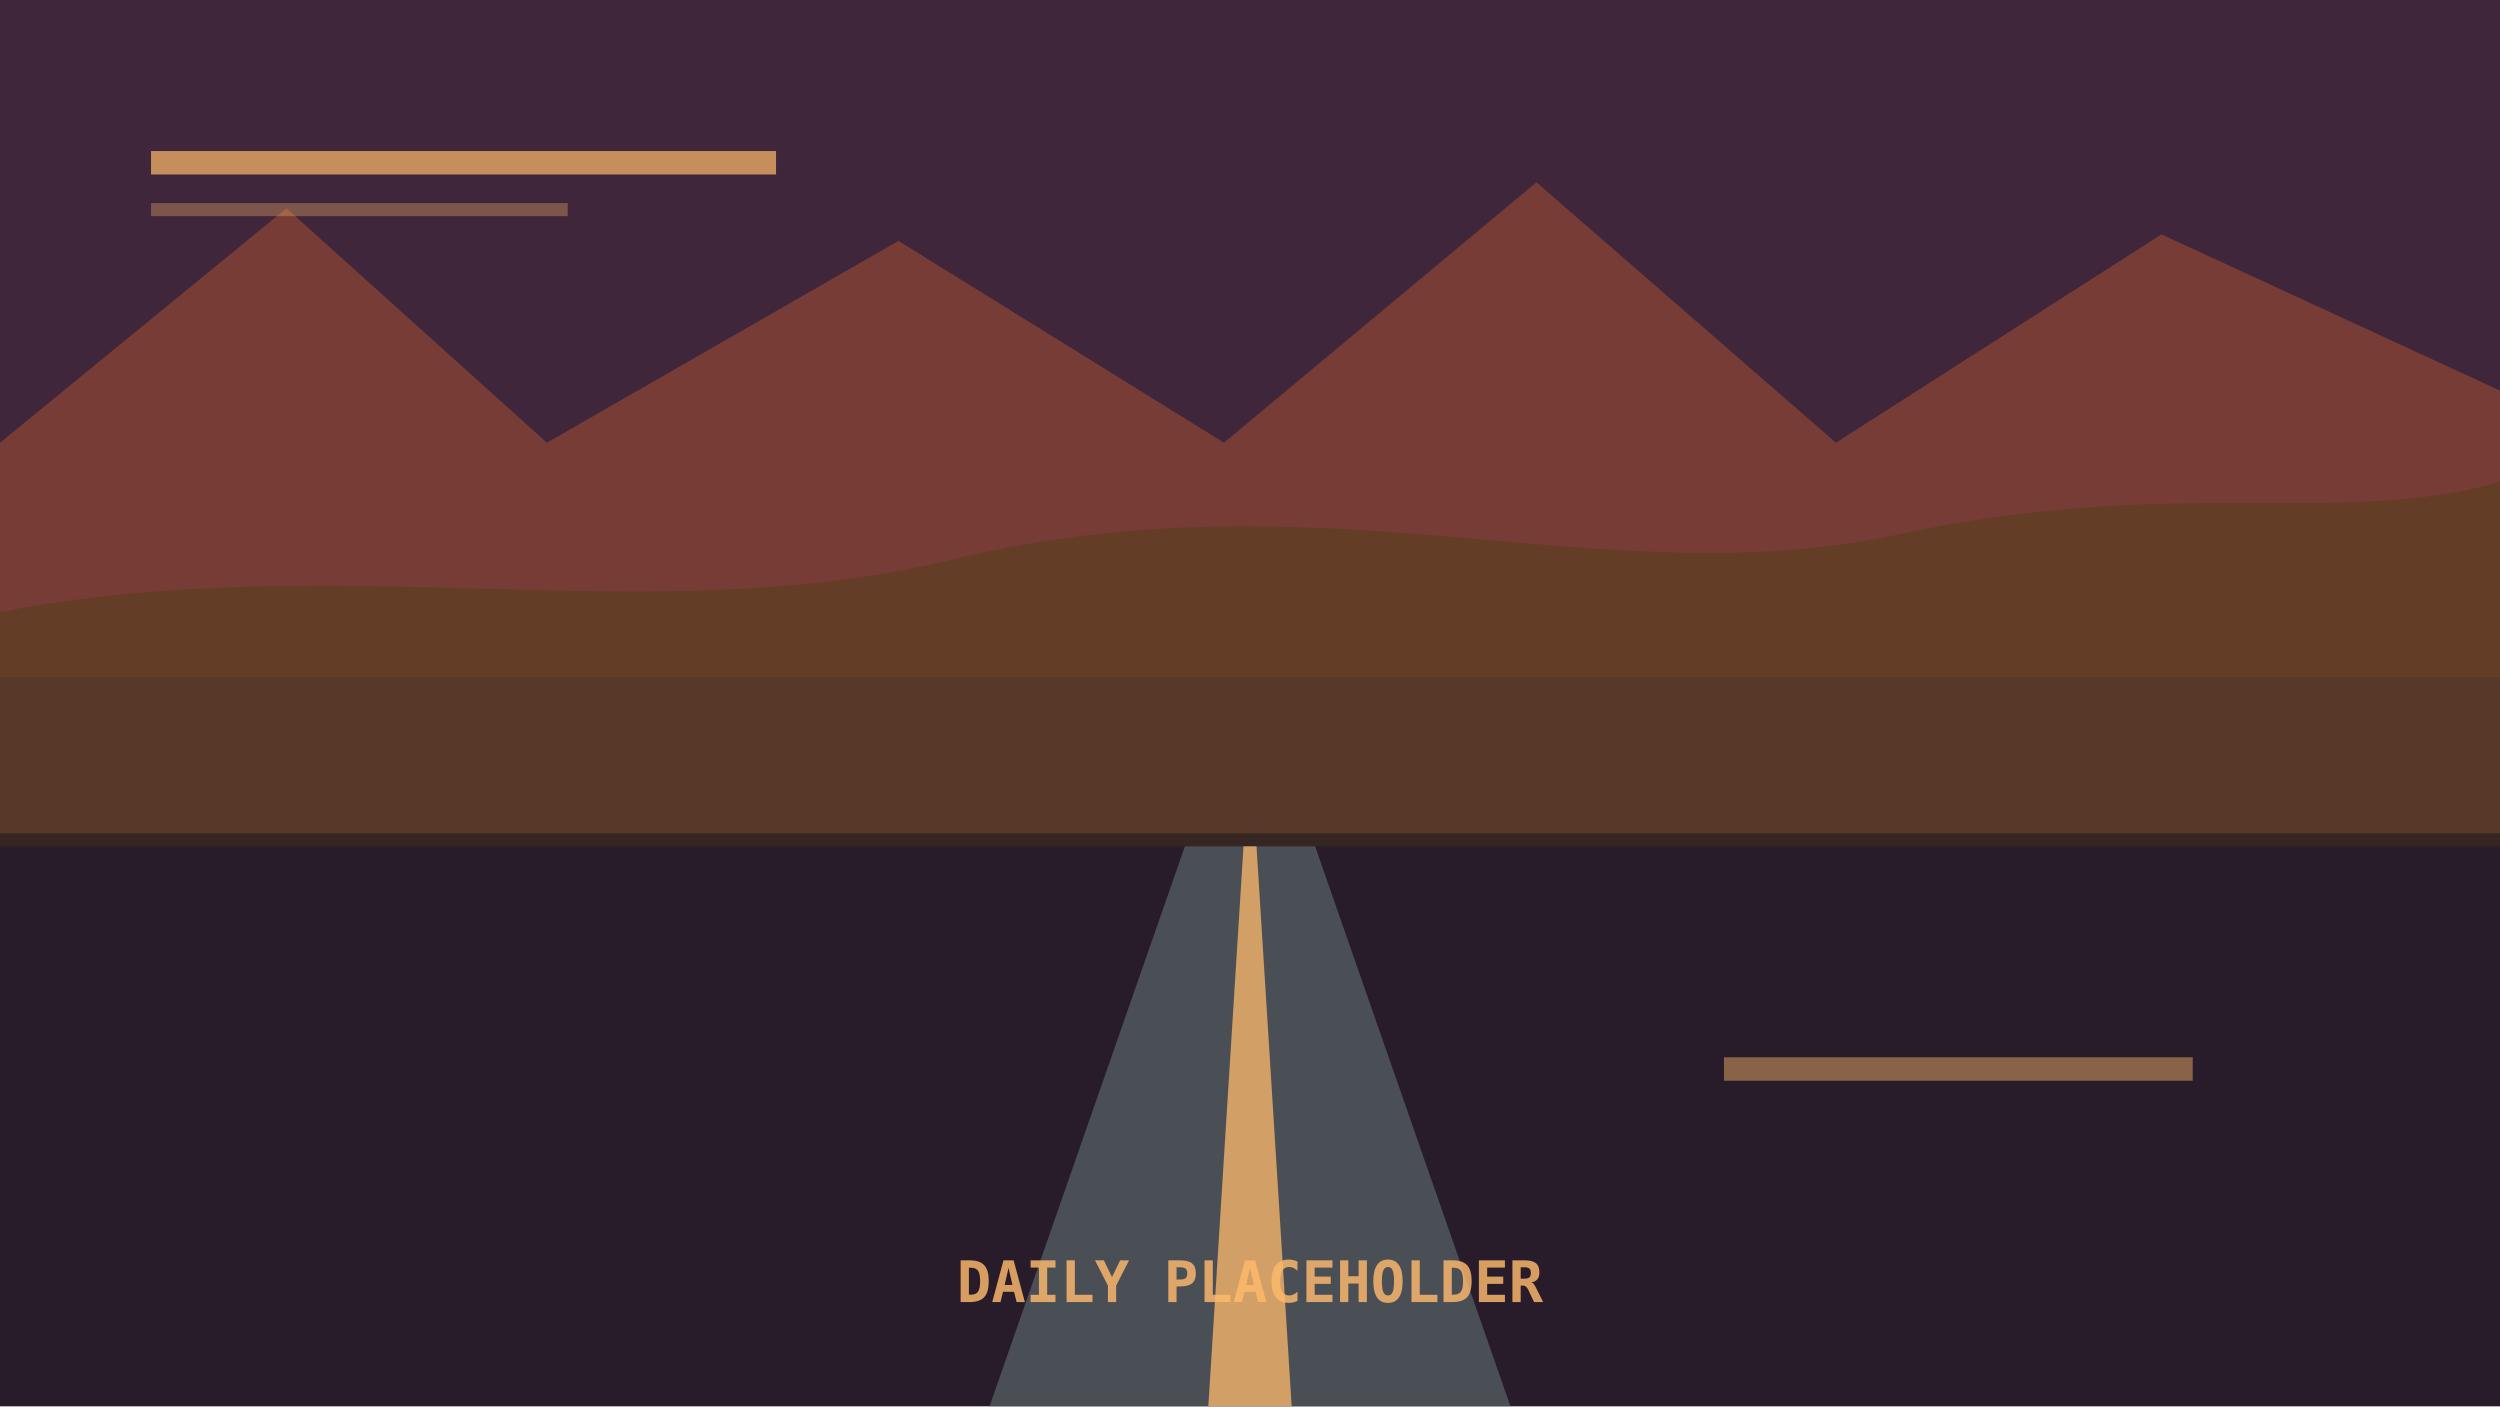
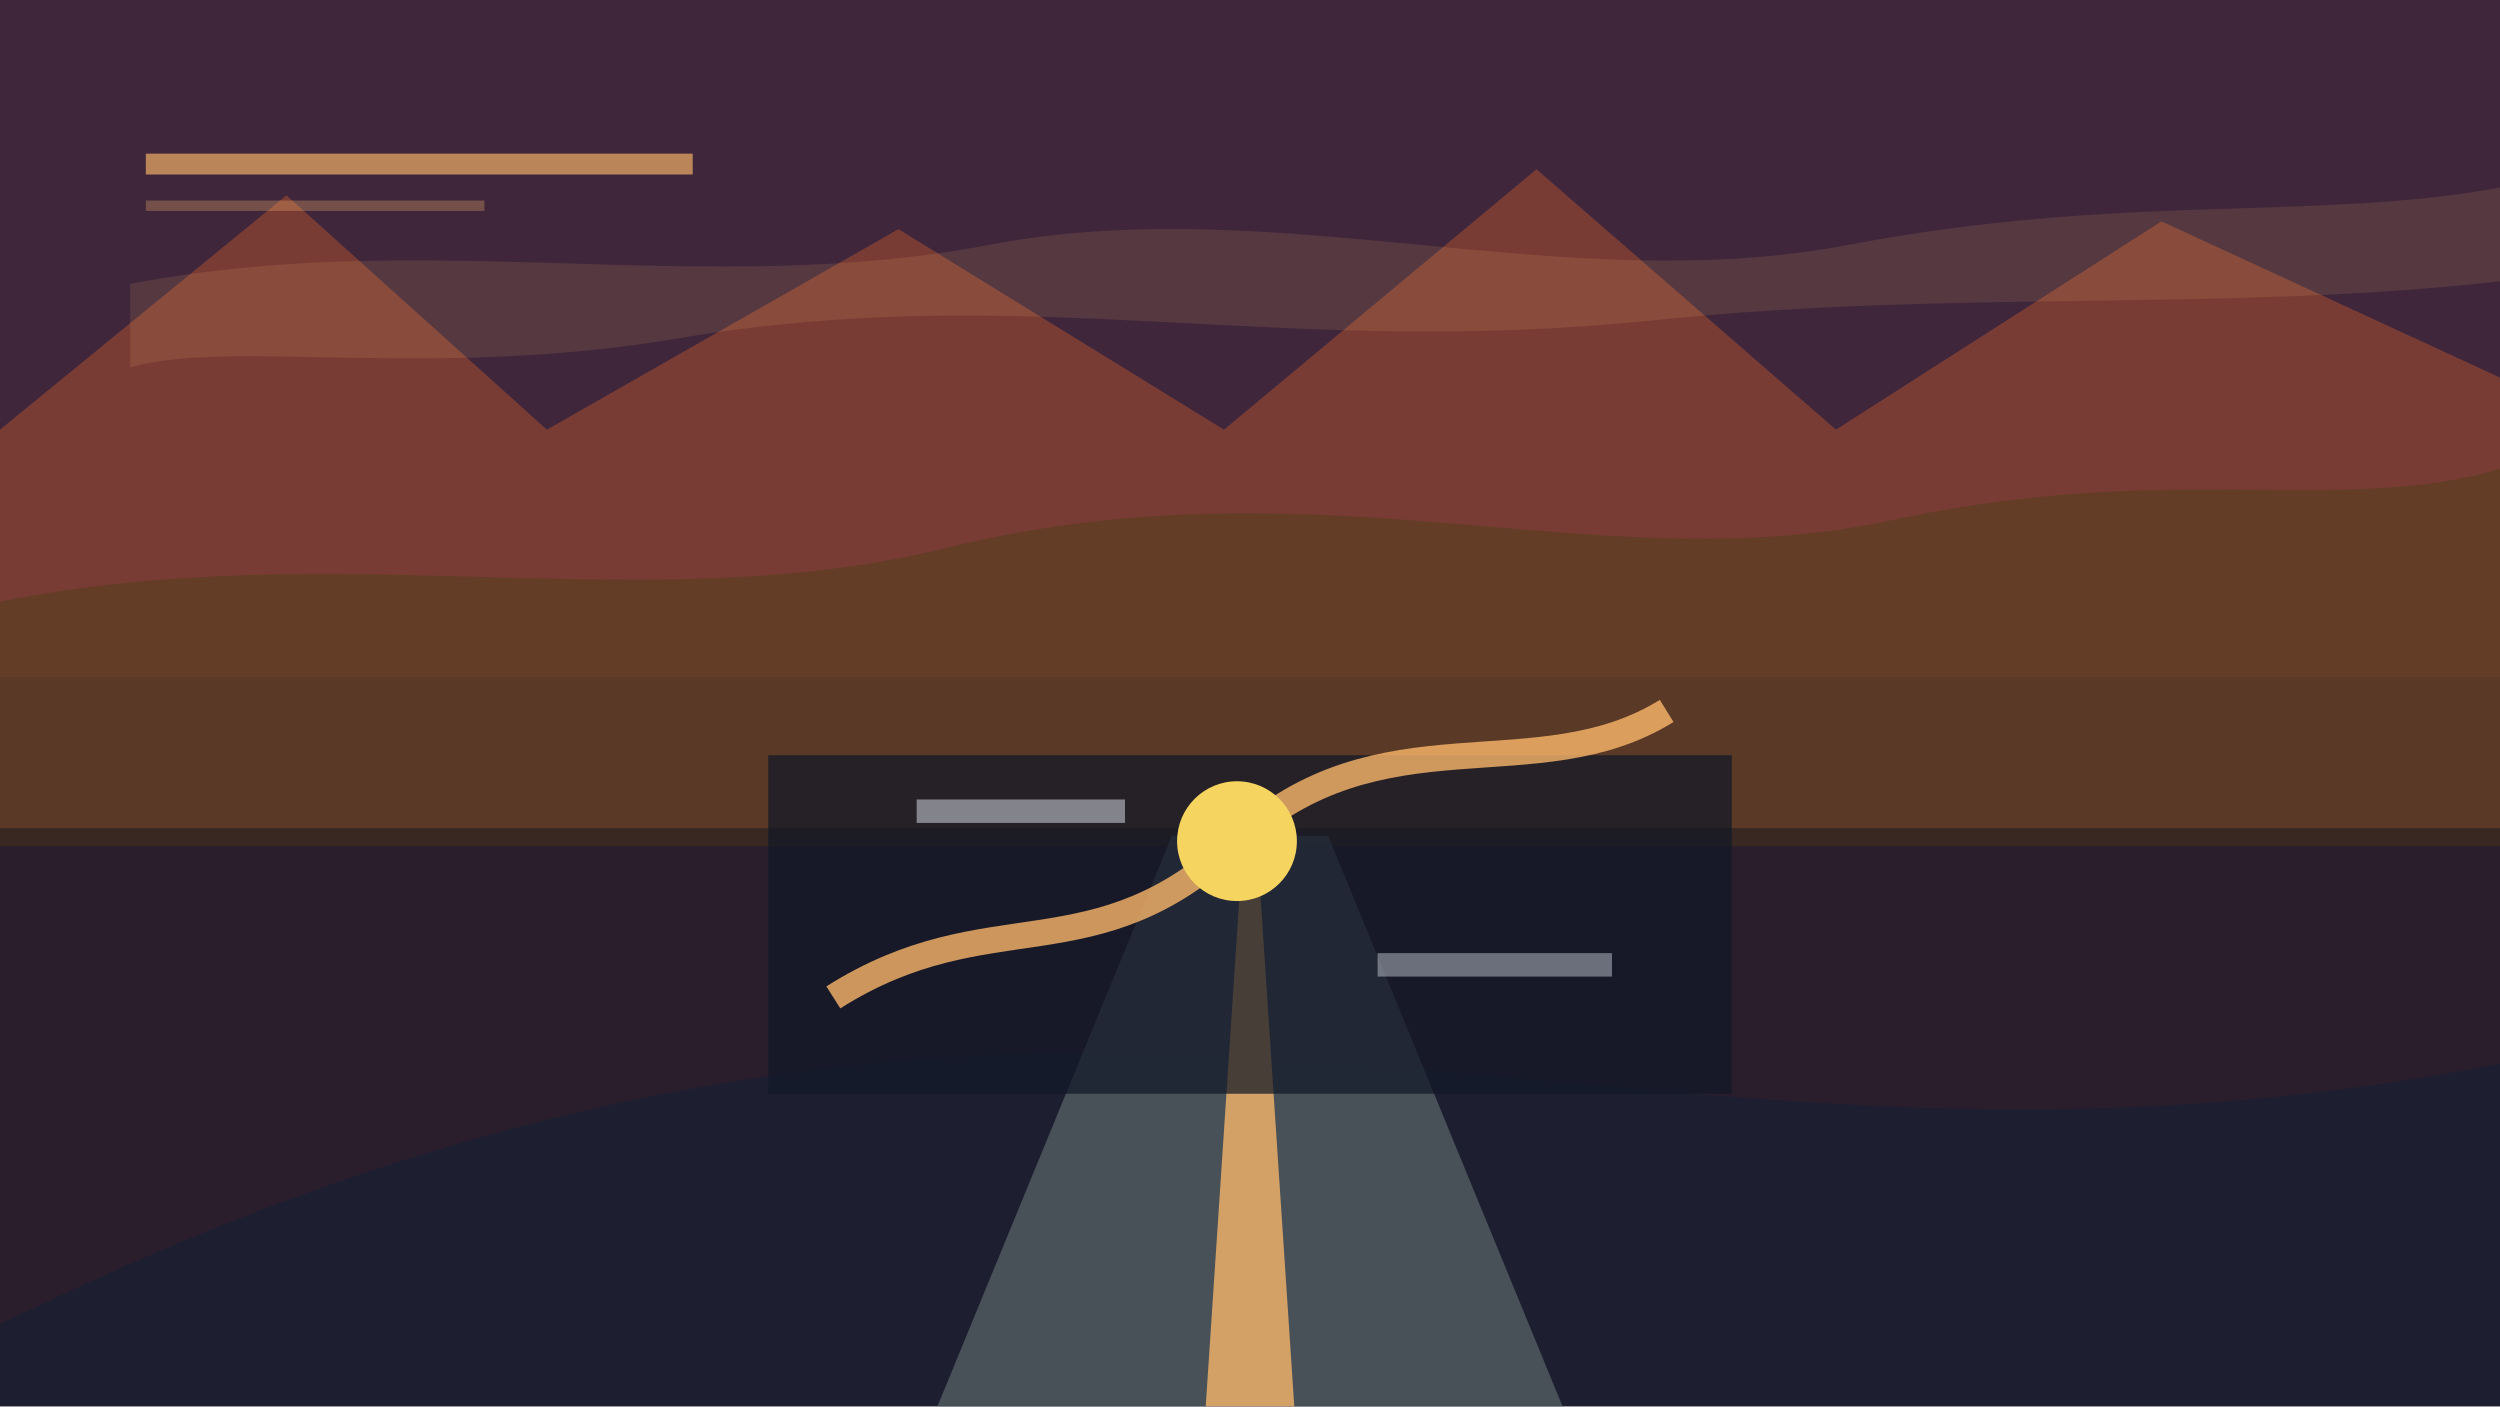
- <svg xmlns="http://www.w3.org/2000/svg" width="1920" height="1080" viewBox="0 0 1920 1080" role="img" aria-label="VibeGear2 placeholder art">
+ <svg xmlns="http://www.w3.org/2000/svg" width="1920" height="1080" viewBox="0 0 1920 1080" role="img" aria-label="daily production menu background">
  <rect width="1920" height="1080" fill="#40263b" />
-   <path d="M0 340 L220 160 L420 340 L690 185 L940 340 L1180 140 L1410 340 L1660 180 L1920 300 L1920 520 L0 520 Z" fill="#9b4b32" opacity="0.6" />
-   <path d="M0 470 C260 420 500 486 730 430 C1020 360 1230 460 1460 410 C1670 365 1800 405 1920 370 L1920 650 L0 650 Z" fill="#5f3d22" opacity="0.78" />
-   <rect x="0" y="640" width="1920" height="440" fill="#0b1019" opacity="0.45" />
-   <path d="M760 1080 L910 650 L1010 650 L1160 1080 Z" fill="#535b60" opacity="0.8" />
-   <path d="M928 1080 L955 650 L965 650 L992 1080 Z" fill="#ffba6b" opacity="0.75" />
-   <rect x="116" y="116" width="480" height="18" fill="#ffba6b" opacity="0.7" />
-   <rect x="116" y="156" width="320" height="10" fill="#ffba6b" opacity="0.32" />
-   <rect x="1324" y="812" width="360" height="18" fill="#ffba6b" opacity="0.45" />
-   <text x="960" y="1000" text-anchor="middle" font-family="monospace" font-size="44" font-weight="700" fill="#ffba6b" opacity="0.82">DAILY PLACEHOLDER</text>
+   <path d="M0 330 L220 150 L420 330 L690 176 L940 330 L1180 130 L1410 330 L1660 170 L1920 290 L1920 520 L0 520 Z" fill="#9b4b32" opacity="0.62" />
+   <path d="M0 462 C260 410 500 478 730 420 C1020 350 1230 450 1460 398 C1670 354 1800 396 1920 360 L1920 650 L0 650 Z" fill="#5f3d22" opacity="0.82" />
+   <rect x="0" y="636" width="1920" height="444" fill="#0b1019" opacity="0.42" />
+   <path d="M-120 1080 C260 870 590 790 960 812 C1320 832 1600 902 2040 790 L2040 1080 Z" fill="#172033" opacity="0.72" />
+   <path d="M720 1080 L900 642 L1020 642 L1200 1080 Z" fill="#535b60" opacity="0.82" />
+   <path d="M926 1080 L955 642 L965 642 L994 1080 Z" fill="#ffba6b" opacity="0.76" />
+   <path d="M100 218 C330 174 540 230 760 188 C980 146 1200 230 1420 188 C1630 148 1780 170 1920 144 L1920 216 C1710 240 1500 222 1270 246 C980 276 790 214 520 260 C330 292 180 260 100 282 Z" fill="#ffba6b" opacity="0.12" />
+   <rect x="112" y="118" width="420" height="16" fill="#ffba6b" opacity="0.64" />
+   <rect x="112" y="154" width="260" height="8" fill="#ffba6b" opacity="0.28" />
+   <rect x="590" y="580" width="740" height="260" fill="#101827" opacity="0.72" />
+   <path d="M640 766 C760 690 840 750 950 646 C1060 544 1180 608 1280 546" fill="none" stroke="#ffba6b" stroke-width="20" opacity="0.78" />
+   <circle cx="950" cy="646" r="46" fill="#f5d45f" />
+   <rect x="704" y="614" width="160" height="18" fill="#d7dde6" opacity="0.52" />
+   <rect x="1058" y="732" width="180" height="18" fill="#d7dde6" opacity="0.44" />
</svg>
